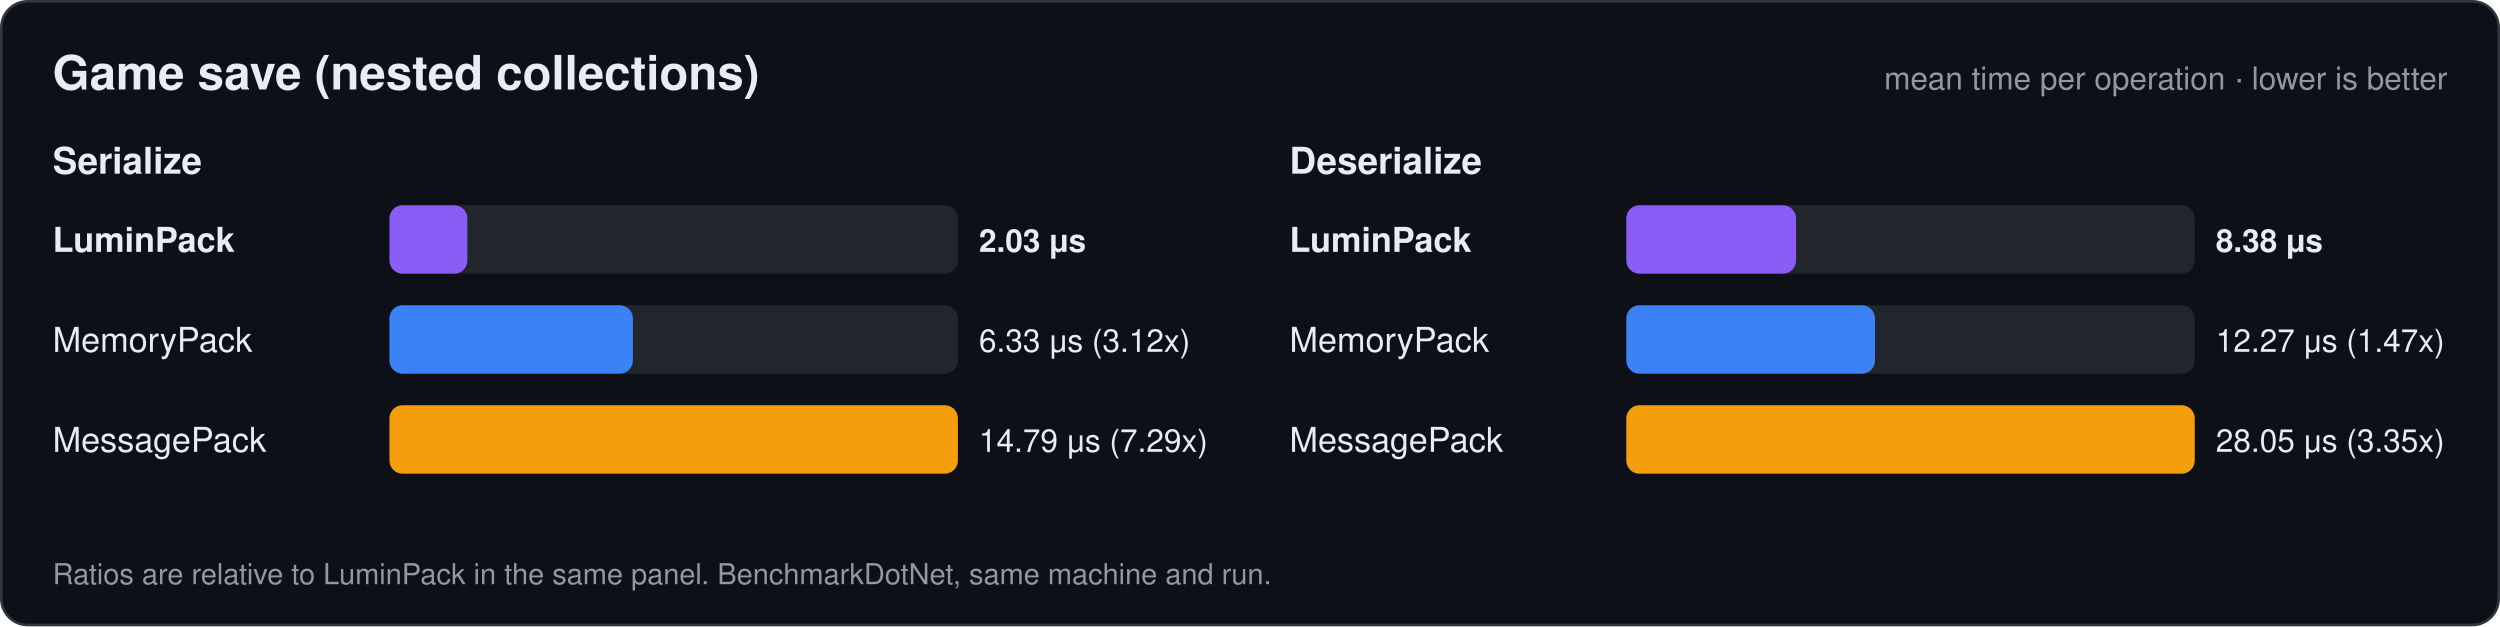
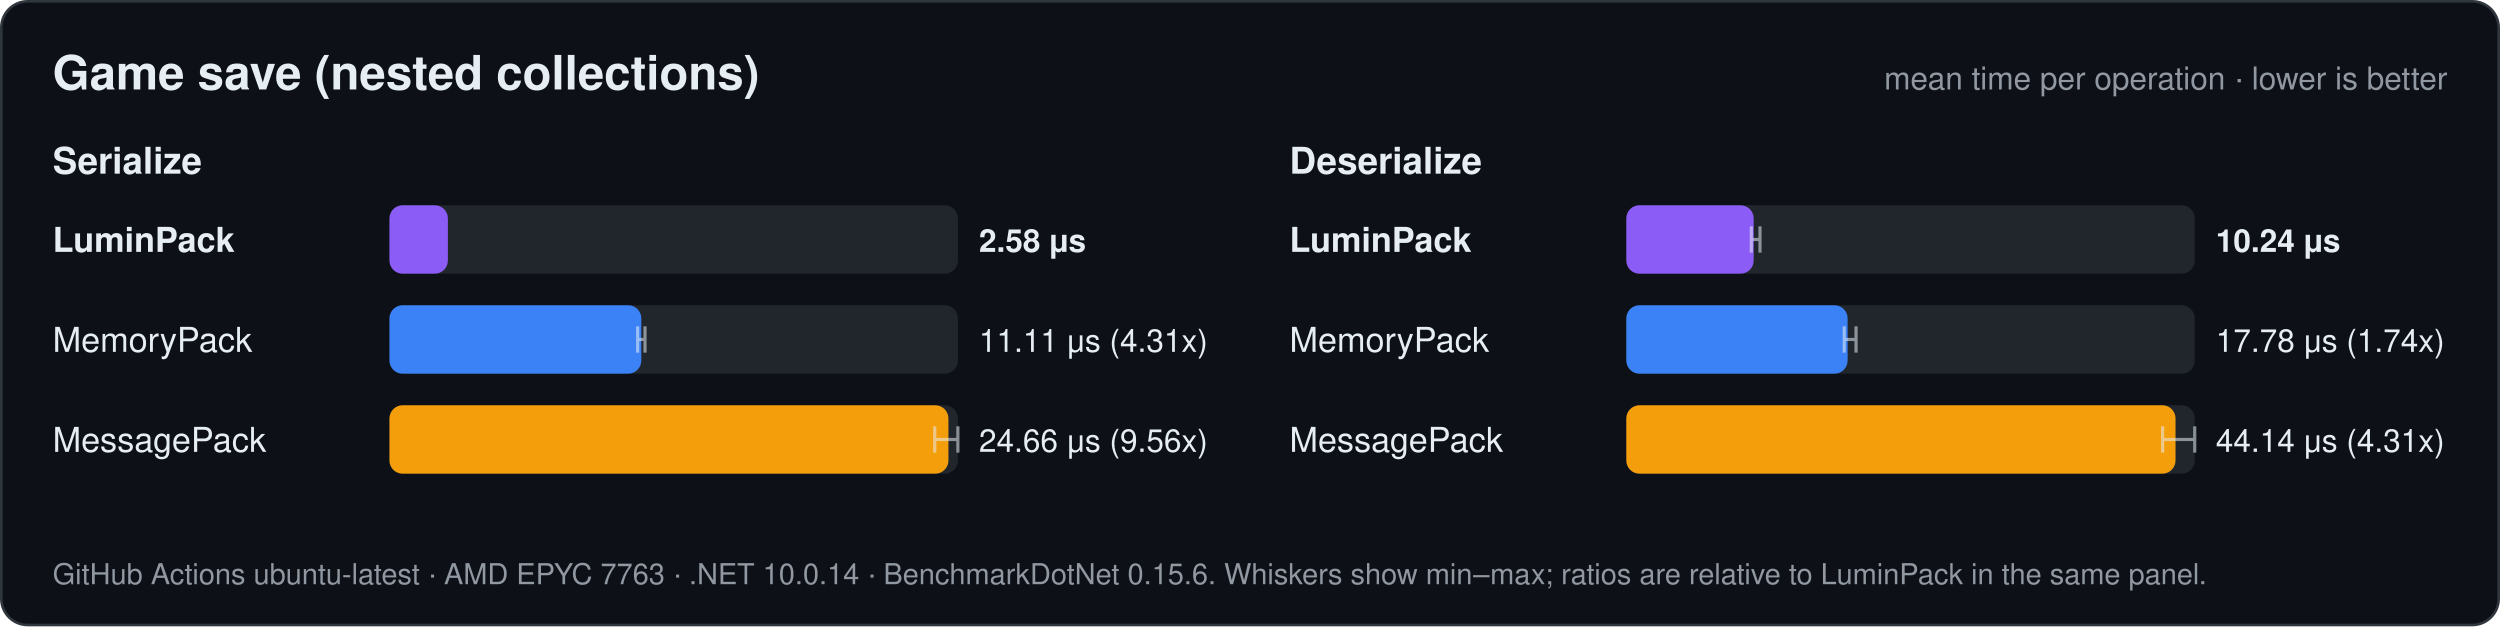
<svg xmlns="http://www.w3.org/2000/svg" width="950" height="238" viewBox="0 0 950 238" font-family="-apple-system,BlinkMacSystemFont,Segoe UI,Helvetica,Arial,sans-serif">
  <rect x="0.5" y="0.5" width="949" height="237" rx="10" fill="#0D1117" stroke="#30363D" />
  <text x="20" y="34" font-size="18" font-weight="600" fill="#E6EDF3">Game save (nested collections)</text>
  <text x="930" y="34" font-size="12" text-anchor="end" fill="#9198A1">mean time per operation · lower is better</text>
  <text x="20" y="66" font-size="14" font-weight="600" fill="#E6EDF3">Serialize</text>
  <text x="20" y="95.7" font-size="13" font-weight="700" fill="#E6EDF3">LuminPack</text>
  <rect x="148" y="78" width="216" height="26" rx="5" fill="#21262D" />
-   <rect x="148" y="78" width="29.6" height="26" rx="5" fill="#8B5CF6" />
-   <text x="372" y="95.7" font-size="12" font-weight="700" fill="#E6EDF3">2.03 μs</text>
+   <rect x="148" y="78" width="22.2" height="26" rx="5" fill="#8B5CF6" />
+   <text x="372" y="95.7" font-size="12" font-weight="700" fill="#E6EDF3">2.58 μs</text>
  <text x="20" y="133.7" font-size="13" font-weight="400" fill="#E6EDF3">MemoryPack</text>
  <rect x="148" y="116" width="216" height="26" rx="5" fill="#21262D" />
-   <rect x="148" y="116" width="92.5" height="26" rx="5" fill="#3B82F6" />
-   <text x="372" y="133.7" font-size="12" font-weight="400" fill="#E6EDF3">6.33 μs  (3.12x)</text>
+   <rect x="148" y="116" width="95.7" height="26" rx="5" fill="#3B82F6" />
+   <path d="M242.3 129H245.1M242.3 124V134M245.1 124V134" stroke="#E6EDF3" stroke-opacity="0.55" stroke-width="1.2" fill="none" />
+   <text x="372" y="133.7" font-size="12" font-weight="400" fill="#E6EDF3">11.11 μs  (4.31x)</text>
  <text x="20" y="171.7" font-size="13" font-weight="400" fill="#E6EDF3">MessagePack</text>
  <rect x="148" y="154" width="216" height="26" rx="5" fill="#21262D" />
-   <rect x="148" y="154" width="216.0" height="26" rx="5" fill="#F59E0B" />
-   <text x="372" y="171.7" font-size="12" font-weight="400" fill="#E6EDF3">14.79 μs  (7.29x)</text>
+   <rect x="148" y="154" width="212.4" height="26" rx="5" fill="#F59E0B" />
+   <path d="M355.2 167H364.0M355.2 162V172M364.0 162V172" stroke="#E6EDF3" stroke-opacity="0.55" stroke-width="1.2" fill="none" />
+   <text x="372" y="171.7" font-size="12" font-weight="400" fill="#E6EDF3">24.66 μs  (9.56x)</text>
  <text x="490" y="66" font-size="14" font-weight="600" fill="#E6EDF3">Deserialize</text>
  <text x="490" y="95.7" font-size="13" font-weight="700" fill="#E6EDF3">LuminPack</text>
  <rect x="618" y="78" width="216" height="26" rx="5" fill="#21262D" />
-   <rect x="618" y="78" width="64.5" height="26" rx="5" fill="#8B5CF6" />
-   <text x="842" y="95.7" font-size="12" font-weight="700" fill="#E6EDF3">8.38 μs</text>
+   <rect x="618" y="78" width="48.4" height="26" rx="5" fill="#8B5CF6" />
+   <path d="M665.5 91H668.8M665.5 86V96M668.8 86V96" stroke="#E6EDF3" stroke-opacity="0.55" stroke-width="1.2" fill="none" />
+   <text x="842" y="95.7" font-size="12" font-weight="700" fill="#E6EDF3">10.24 μs</text>
  <text x="490" y="133.7" font-size="13" font-weight="400" fill="#E6EDF3">MemoryPack</text>
  <rect x="618" y="116" width="216" height="26" rx="5" fill="#21262D" />
-   <rect x="618" y="116" width="94.5" height="26" rx="5" fill="#3B82F6" />
-   <text x="842" y="133.7" font-size="12" font-weight="400" fill="#E6EDF3">12.27 μs  (1.47x)</text>
+   <rect x="618" y="116" width="84.1" height="26" rx="5" fill="#3B82F6" />
+   <path d="M700.8 129H705.3M700.8 124V134M705.3 124V134" stroke="#E6EDF3" stroke-opacity="0.55" stroke-width="1.2" fill="none" />
+   <text x="842" y="133.7" font-size="12" font-weight="400" fill="#E6EDF3">17.78 μs  (1.74x)</text>
  <text x="490" y="171.7" font-size="13" font-weight="400" fill="#E6EDF3">MessagePack</text>
  <rect x="618" y="154" width="216" height="26" rx="5" fill="#21262D" />
-   <rect x="618" y="154" width="216.0" height="26" rx="5" fill="#F59E0B" />
-   <text x="842" y="171.7" font-size="12" font-weight="400" fill="#E6EDF3">28.05 μs  (3.35x)</text>
-   <text x="20" y="222" font-size="11" fill="#9198A1">Ratios are relative to LuminPack in the same panel. BenchmarkDotNet, same machine and run.</text>
+   <rect x="618" y="154" width="208.7" height="26" rx="5" fill="#F59E0B" />
+   <path d="M821.8 167H834.0M821.8 162V172M834.0 162V172" stroke="#E6EDF3" stroke-opacity="0.55" stroke-width="1.2" fill="none" />
+   <text x="842" y="171.7" font-size="12" font-weight="400" fill="#E6EDF3">44.14 μs  (4.31x)</text>
+   <text x="20" y="222" font-size="11" fill="#9198A1">GitHub Actions ubuntu-latest · AMD EPYC 7763 · .NET 10.0.14 · BenchmarkDotNet 0.15.6. Whiskers show min–max; ratios are relative to LuminPack in the same panel.</text>
</svg>
